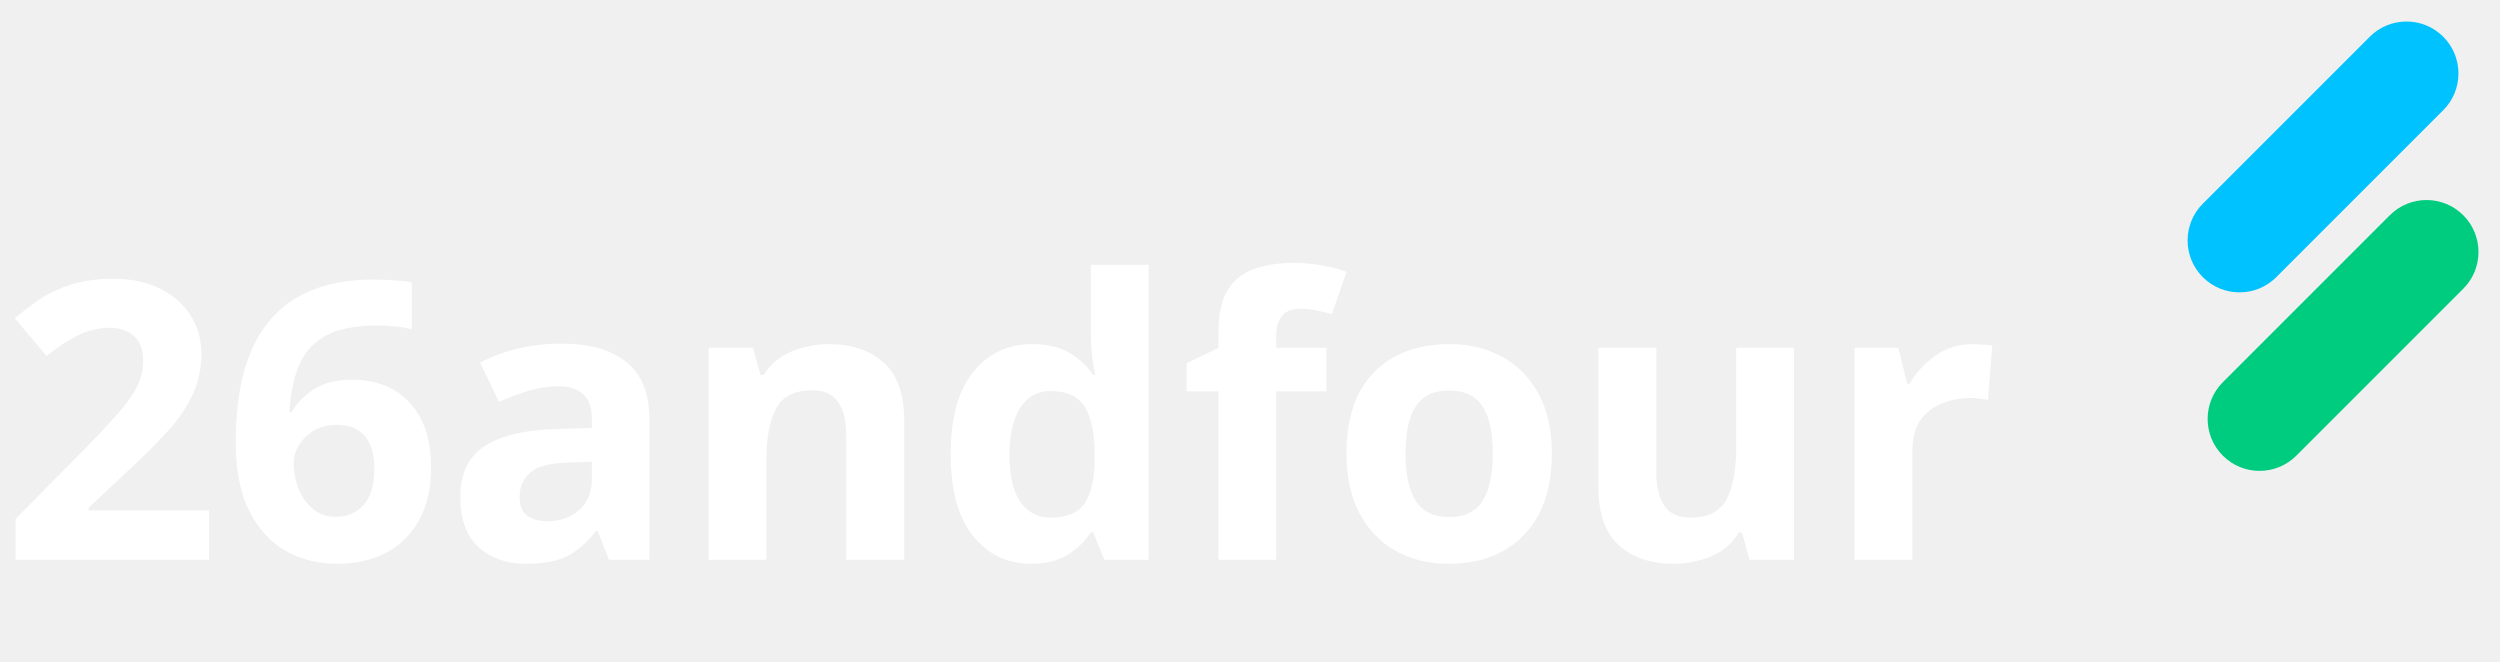
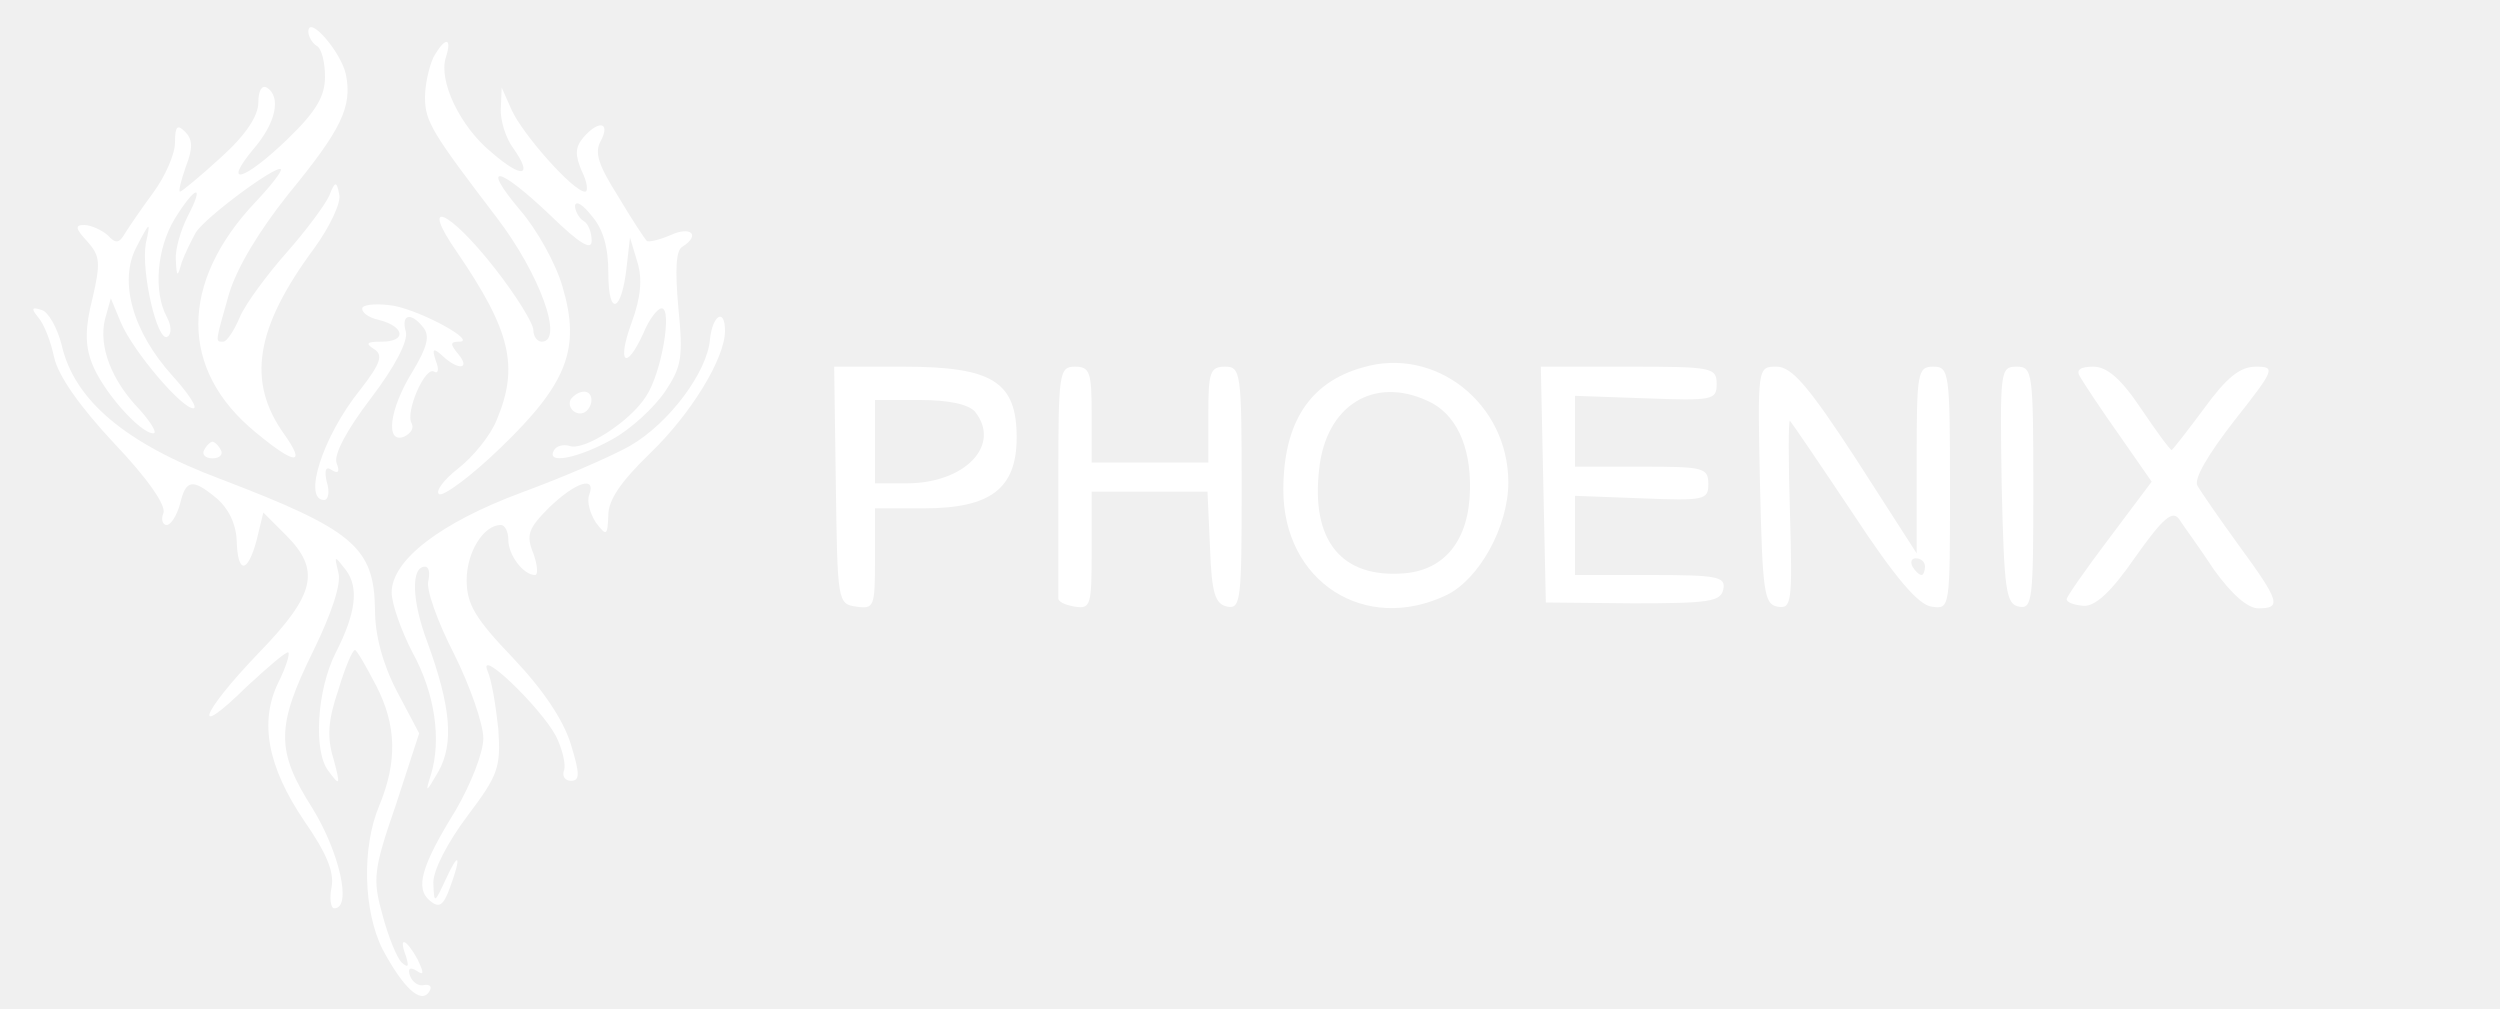
- <svg xmlns="http://www.w3.org/2000/svg" width="148.173" height="39.177" viewBox="0 0 148.173 39.177">
-   <g id="logo-white" transform="translate(-140 -2649.417)">
-     <text id="_26andfour" data-name="26andfour" transform="translate(140 2682.595)" fill="#fff" font-size="23" font-family="Montserrat-Bold, Montserrat" font-weight="700">
-       <tspan x="0" y="0">26andfour</tspan>
-     </text>
-     <rect id="Rectangle_7" data-name="Rectangle 7" width="6.158" height="20.152" rx="3.079" transform="translate(282.632 2649.417) rotate(45)" fill="#00c2ff" />
-     <rect id="Rectangle_8" data-name="Rectangle 8" width="6.158" height="20.152" rx="3.079" transform="translate(283.819 2659.997) rotate(45)" fill="#00cc80" />
+ <svg xmlns="http://www.w3.org/2000/svg" version="1.0" width="300pt" height="121pt" viewBox="0 0 300 121" preserveAspectRatio="xMidYMid meet">
+   <g transform="translate(0,121) scale(0.1,-0.1)" fill="#ffffff" stroke="none">
+     <path d="M370 1172 c0 -6 5 -14 10 -17 6 -3 10 -20 10 -37 0 -24 -11 -42 -45 -75 -52 -50 -79 -58 -41 -12 27 31 34 63 16 74 -6 3 -10 -4 -10 -18 0 -16 -15 -39 -45 -66 -24 -22 -47 -41 -49 -41 -2 0 1 13 7 30 9 23 8 33 -1 42 -9 9 -12 7 -12 -13 0 -14 -12 -41 -26 -60 -14 -19 -29 -41 -34 -49 -7 -12 -11 -13 -21 -2 -7 6 -20 12 -28 12 -11 0 -11 -4 4 -20 15 -17 16 -25 6 -68 -9 -35 -9 -56 -1 -77 12 -33 58 -85 74 -85 5 0 -2 12 -16 28 -34 35 -50 76 -42 109 l7 25 12 -29 c15 -35 73 -103 87 -103 6 0 -6 18 -25 39 -48 53 -65 114 -43 155 16 31 17 31 11 4 -6 -34 14 -120 26 -112 5 3 5 13 -1 24 -16 30 -12 82 10 118 25 40 36 42 15 2 -8 -16 -15 -39 -14 -52 1 -21 2 -21 7 -3 4 11 12 27 17 36 11 18 96 81 102 76 2 -2 -12 -20 -30 -39 -92 -97 -92 -202 0 -277 47 -39 61 -40 34 -2 -45 63 -35 127 36 223 19 26 33 56 30 65 -3 16 -5 16 -12 -2 -5 -11 -28 -42 -51 -68 -23 -26 -49 -61 -56 -77 -7 -17 -16 -30 -20 -30 -10 0 -10 -2 7 58 10 32 36 75 71 119 64 78 77 105 69 144 -6 27 -45 72 -45 51z" />
+     <path d="M520 1141 c-5 -11 -10 -32 -10 -48 0 -29 9 -43 86 -144 52 -68 81 -149 54 -149 -5 0 -10 6 -10 14 0 8 -21 42 -47 75 -55 70 -90 84 -45 19 65 -95 75 -138 48 -202 -7 -18 -28 -44 -46 -58 -18 -14 -28 -28 -23 -31 5 -3 39 22 74 56 80 77 96 119 74 193 -8 28 -31 69 -51 92 -48 57 -26 53 36 -6 36 -35 50 -43 50 -31 0 10 -4 21 -10 24 -5 3 -10 12 -10 18 1 7 10 1 20 -12 14 -16 20 -38 20 -69 0 -53 16 -47 22 8 l4 35 9 -30 c6 -20 4 -42 -7 -72 -18 -49 -7 -59 14 -13 7 17 17 30 22 30 13 0 0 -78 -19 -106 -19 -30 -75 -66 -92 -59 -7 2 -15 0 -18 -5 -11 -18 29 -10 70 13 22 12 50 38 63 57 20 30 22 41 16 101 -4 45 -3 69 5 73 22 14 10 25 -14 14 -14 -6 -27 -9 -29 -7 -2 2 -18 26 -34 53 -24 38 -29 53 -21 67 12 23 -3 25 -21 4 -10 -12 -10 -21 -2 -40 7 -14 8 -25 4 -25 -14 0 -75 69 -88 98 l-12 27 -1 -25 c-1 -14 6 -36 15 -48 24 -34 11 -37 -26 -5 -38 31 -64 86 -55 114 8 25 -1 25 -15 0z" />
+     <path d="M435 841 c-2 -5 6 -12 20 -15 31 -8 33 -26 3 -26 -18 0 -20 -2 -9 -9 11 -7 8 -17 -17 -49 -45 -56 -69 -132 -43 -132 5 0 7 10 3 22 -3 14 -1 19 6 14 8 -5 10 -2 6 8 -4 10 12 40 41 78 29 38 45 69 42 80 -6 21 6 24 21 5 8 -10 5 -23 -13 -53 -28 -45 -33 -87 -10 -78 8 4 12 10 9 16 -8 13 16 69 27 62 5 -3 6 3 2 13 -5 15 -3 16 8 6 19 -18 34 -16 19 2 -10 12 -10 15 1 15 22 0 -43 36 -78 43 -18 3 -35 2 -38 -2z" />
+     <path d="M46 829 c7 -8 15 -29 19 -48 5 -22 30 -58 72 -103 40 -42 63 -75 59 -84 -3 -7 -1 -14 4 -14 5 0 12 11 16 25 7 30 15 31 44 7 14 -12 23 -30 24 -50 1 -41 13 -41 24 0 l8 33 27 -27 c42 -42 36 -71 -33 -142 -70 -73 -81 -106 -14 -40 26 24 48 43 50 41 2 -2 -3 -18 -12 -36 -23 -47 -13 -101 31 -166 27 -39 36 -61 33 -79 -3 -14 -1 -26 3 -26 22 0 6 68 -26 120 -44 69 -44 98 1 189 22 45 34 81 30 94 -5 21 -5 21 9 3 16 -21 12 -52 -12 -99 -23 -45 -27 -119 -9 -142 14 -19 15 -18 6 15 -8 26 -6 47 6 82 8 27 17 48 20 48 2 0 13 -19 25 -42 25 -48 26 -92 4 -145 -21 -50 -19 -126 4 -172 24 -45 46 -67 56 -51 4 6 1 9 -6 8 -6 -2 -14 3 -17 11 -3 9 0 11 8 6 9 -6 9 -3 1 14 -14 25 -23 28 -14 4 4 -13 3 -15 -5 -8 -6 6 -16 31 -23 57 -12 43 -11 54 16 132 l28 86 -27 51 c-17 33 -26 67 -26 97 -1 75 -25 96 -185 157 -115 43 -176 95 -191 161 -5 20 -16 40 -24 42 -12 4 -13 2 -4 -9z" />
+     <path d="M852 803 c-3 -39 -49 -101 -96 -128 -23 -13 -81 -38 -130 -56 -97 -36 -156 -81 -156 -120 0 -13 11 -45 25 -72 27 -49 35 -105 22 -147 -7 -22 -6 -22 9 4 19 34 15 78 -13 155 -19 50 -20 91 -3 91 5 0 6 -8 4 -17 -3 -10 11 -49 31 -88 19 -38 35 -84 35 -101 0 -17 -15 -55 -33 -86 -42 -68 -49 -94 -31 -109 11 -9 16 -6 24 16 14 38 11 45 -5 10 -14 -30 -14 -30 -15 -4 0 15 17 48 41 80 37 49 40 58 37 104 -3 28 -8 59 -13 70 -12 29 63 -43 82 -78 8 -16 12 -34 10 -41 -3 -7 1 -13 8 -13 11 0 11 8 0 44 -9 29 -33 65 -69 103 -46 48 -56 65 -56 94 0 33 20 66 41 66 5 0 9 -8 9 -18 0 -18 18 -42 32 -42 4 0 3 12 -2 26 -9 22 -6 30 19 55 31 30 57 39 48 15 -3 -8 1 -22 8 -33 13 -17 14 -16 15 9 0 18 15 40 50 74 49 47 90 114 90 147 0 28 -15 19 -18 -10z" />
+     <path d="M1635 769 c-64 -18 -95 -67 -95 -147 0 -110 98 -173 196 -126 39 19 74 82 74 135 0 95 -88 164 -175 138z m78 -40 c34 -15 52 -54 51 -106 -1 -61 -30 -97 -79 -101 -75 -6 -112 39 -102 125 8 76 65 112 130 82z" />
+     <path d="M1003 628 c2 -140 2 -143 25 -146 21 -3 22 0 22 57 l0 61 59 0 c80 0 111 24 111 85 0 67 -29 85 -136 85 l-83 0 2 -142z m167 88 c32 -40 -12 -86 -82 -86 l-38 0 0 50 0 50 54 0 c34 0 58 -5 66 -14z" />
+     <path d="M1270 635 c0 -74 0 -138 0 -142 -1 -5 8 -9 20 -11 19 -3 20 2 20 67 l0 71 70 0 69 0 3 -67 c2 -55 6 -68 21 -71 16 -3 17 9 17 142 0 139 -1 146 -20 146 -18 0 -20 -7 -20 -57 l0 -58 -70 0 -70 0 0 58 c0 50 -2 57 -20 57 -19 0 -20 -7 -20 -135z" />
+     <path d="M1852 628 l3 -141 105 -1 c91 0 105 2 108 17 3 15 -7 17 -87 17 l-91 0 0 48 0 47 80 -3 c75 -3 80 -2 80 17 0 20 -6 21 -80 21 l-80 0 0 43 0 42 85 -3 c80 -3 85 -2 85 17 0 20 -5 21 -105 21 l-106 0 3 -142z" />
+     <path d="M2112 628 c3 -129 5 -143 21 -146 17 -3 18 5 15 111 -2 64 -2 114 0 112 2 -2 36 -52 76 -112 50 -76 78 -109 94 -111 22 -3 22 -3 22 142 0 139 -1 146 -20 146 -19 0 -20 -7 -20 -112 l0 -112 -72 112 c-58 89 -78 112 -96 112 -23 0 -23 0 -20 -142z m198 -98 c0 -5 -2 -10 -4 -10 -3 0 -8 5 -11 10 -3 6 -1 10 4 10 6 0 11 -4 11 -10z" />
+     <path d="M2402 628 c3 -127 5 -143 21 -146 16 -3 17 9 17 142 0 140 -1 146 -20 146 -20 0 -20 -5 -18 -142z" />
+     <path d="M2496 758 c4 -7 25 -39 47 -70 l39 -56 -51 -68 c-28 -37 -51 -70 -51 -73 0 -4 9 -7 20 -8 14 -1 33 16 62 58 34 48 45 57 53 46 5 -8 25 -35 42 -61 21 -29 40 -46 53 -46 28 0 26 8 -23 75 -24 33 -46 65 -50 72 -5 8 13 38 44 78 49 62 50 65 26 65 -19 0 -35 -13 -62 -50 -20 -27 -38 -50 -39 -50 -2 0 -18 22 -37 50 -24 36 -41 50 -57 50 -16 0 -21 -4 -16 -12z" />
+     <path d="M685 731 c-6 -11 9 -23 19 -14 9 9 7 23 -3 23 -6 0 -12 -4 -16 -9z" />
+     <path d="M245 670 c-3 -5 1 -10 10 -10 9 0 13 5 10 10 -3 6 -8 10 -10 10 -2 0 -7 -4 -10 -10z" />
  </g>
</svg>
